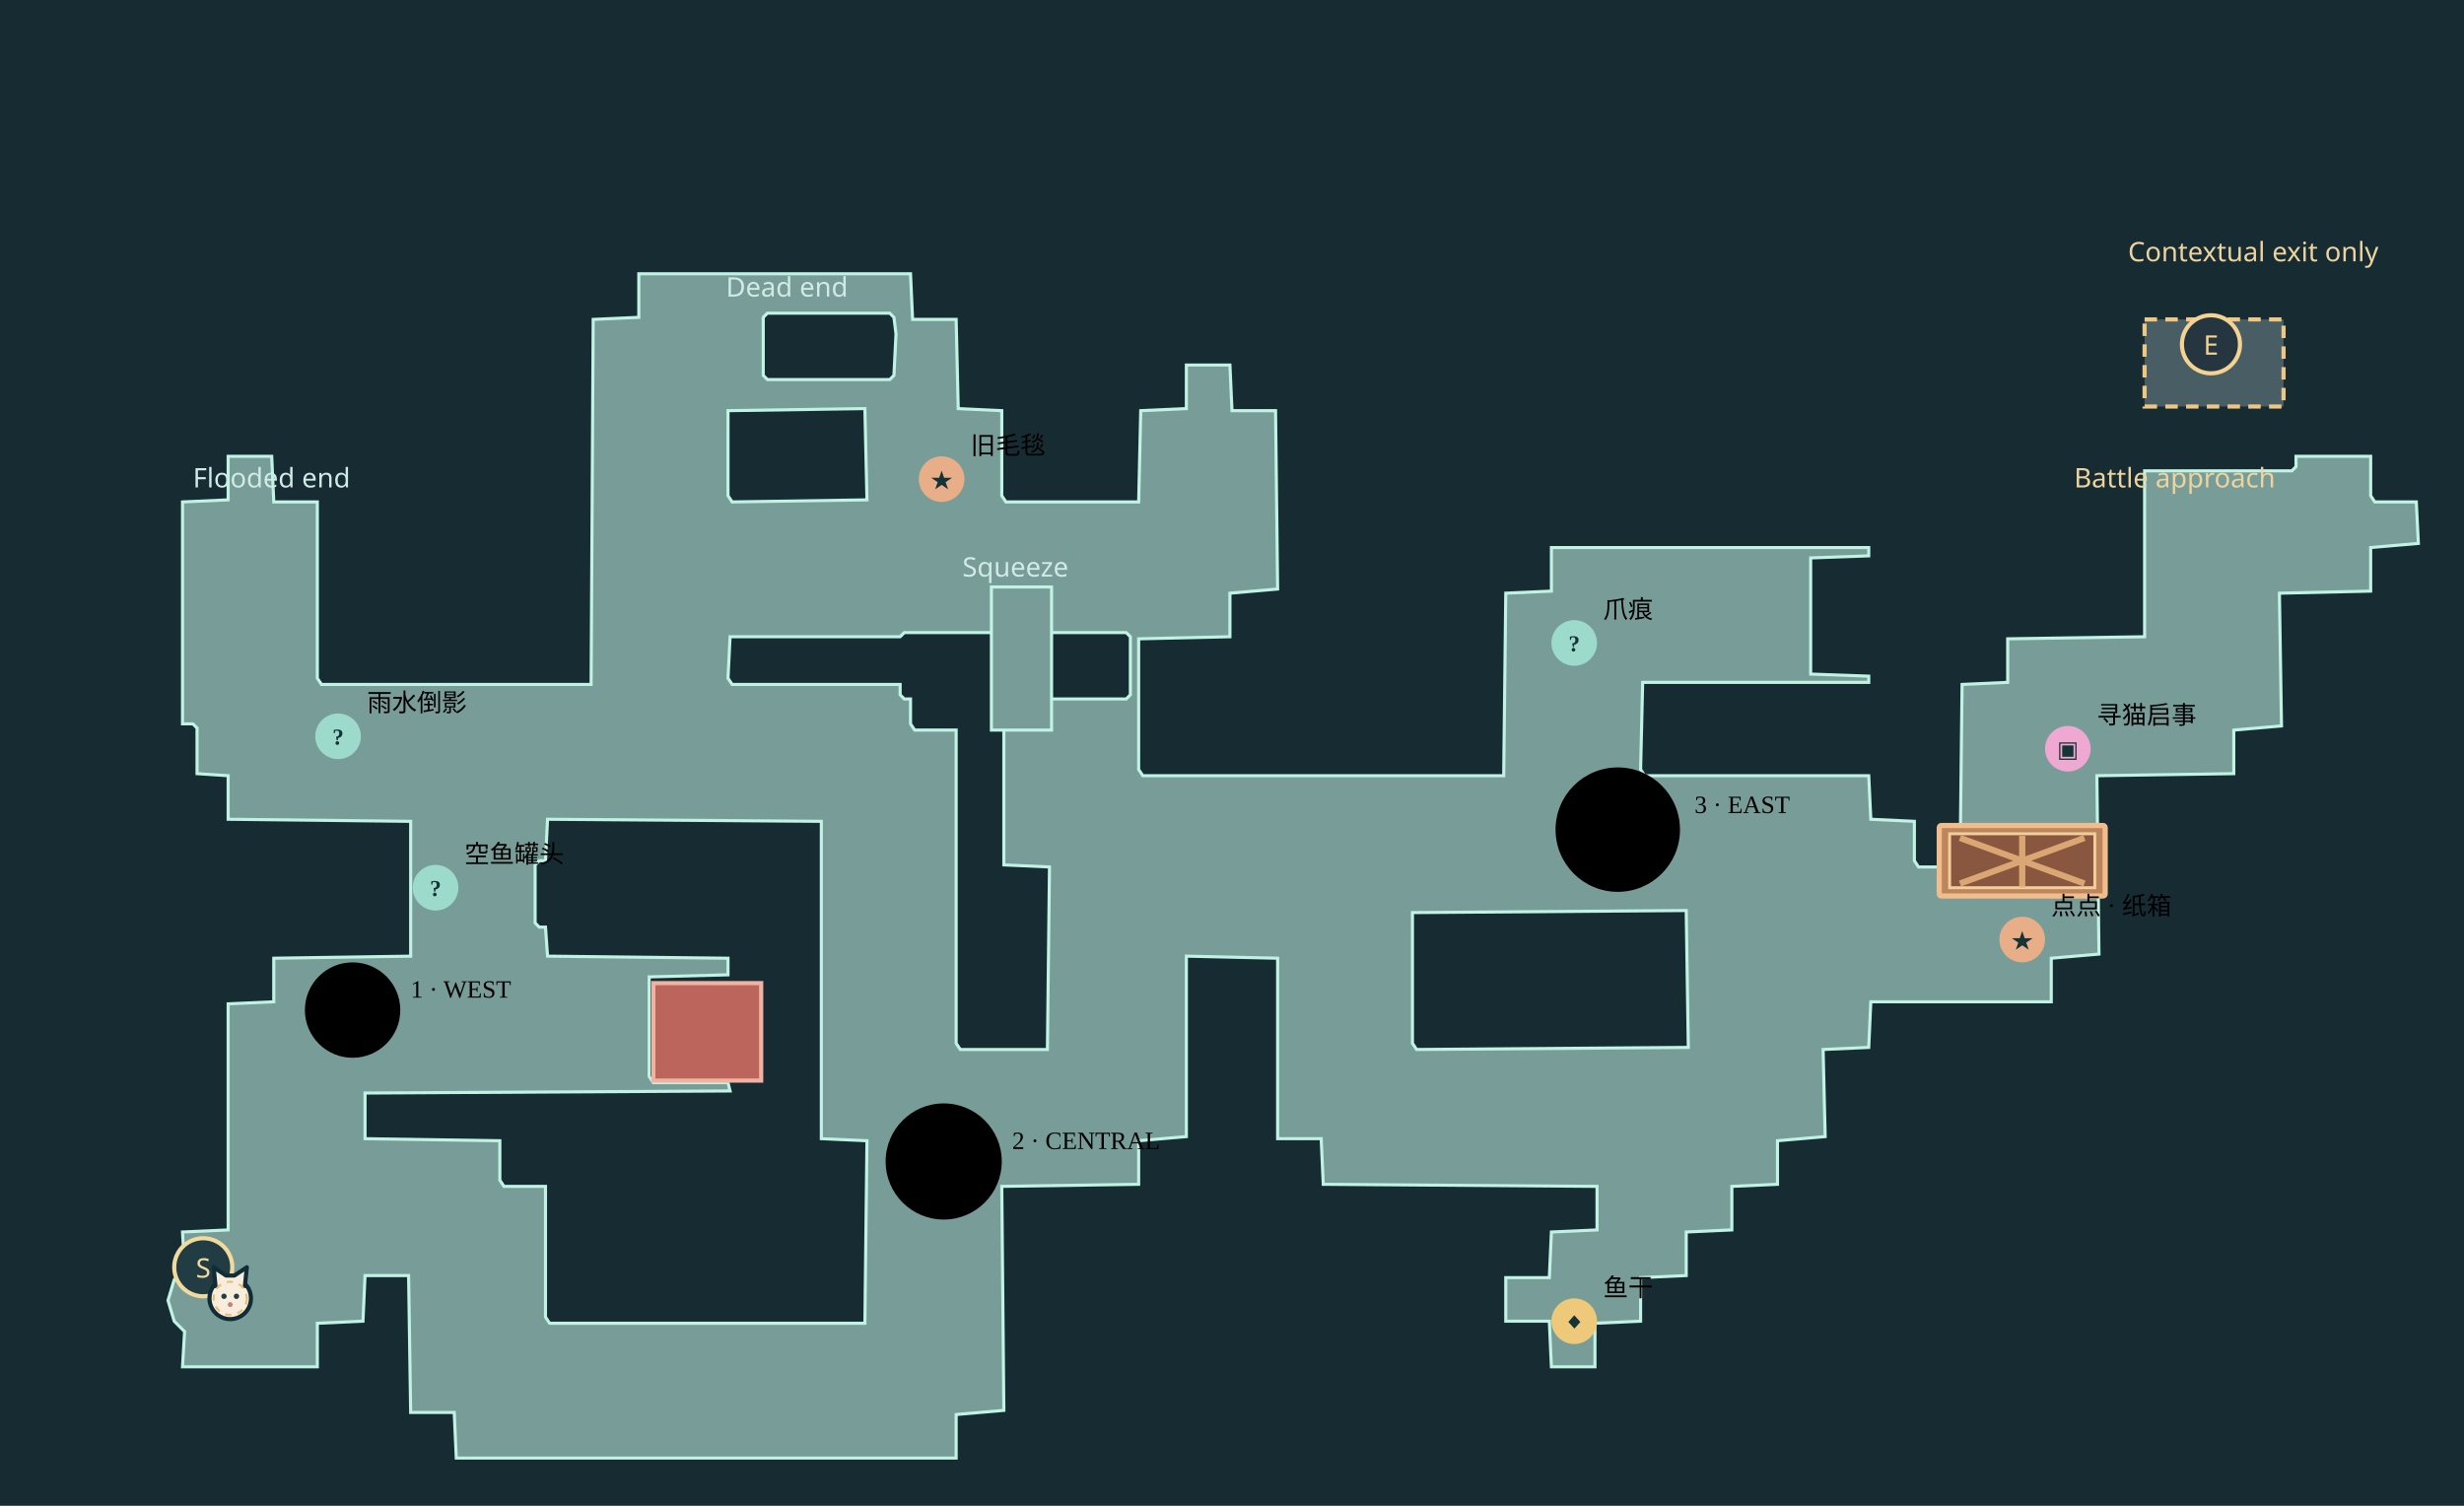
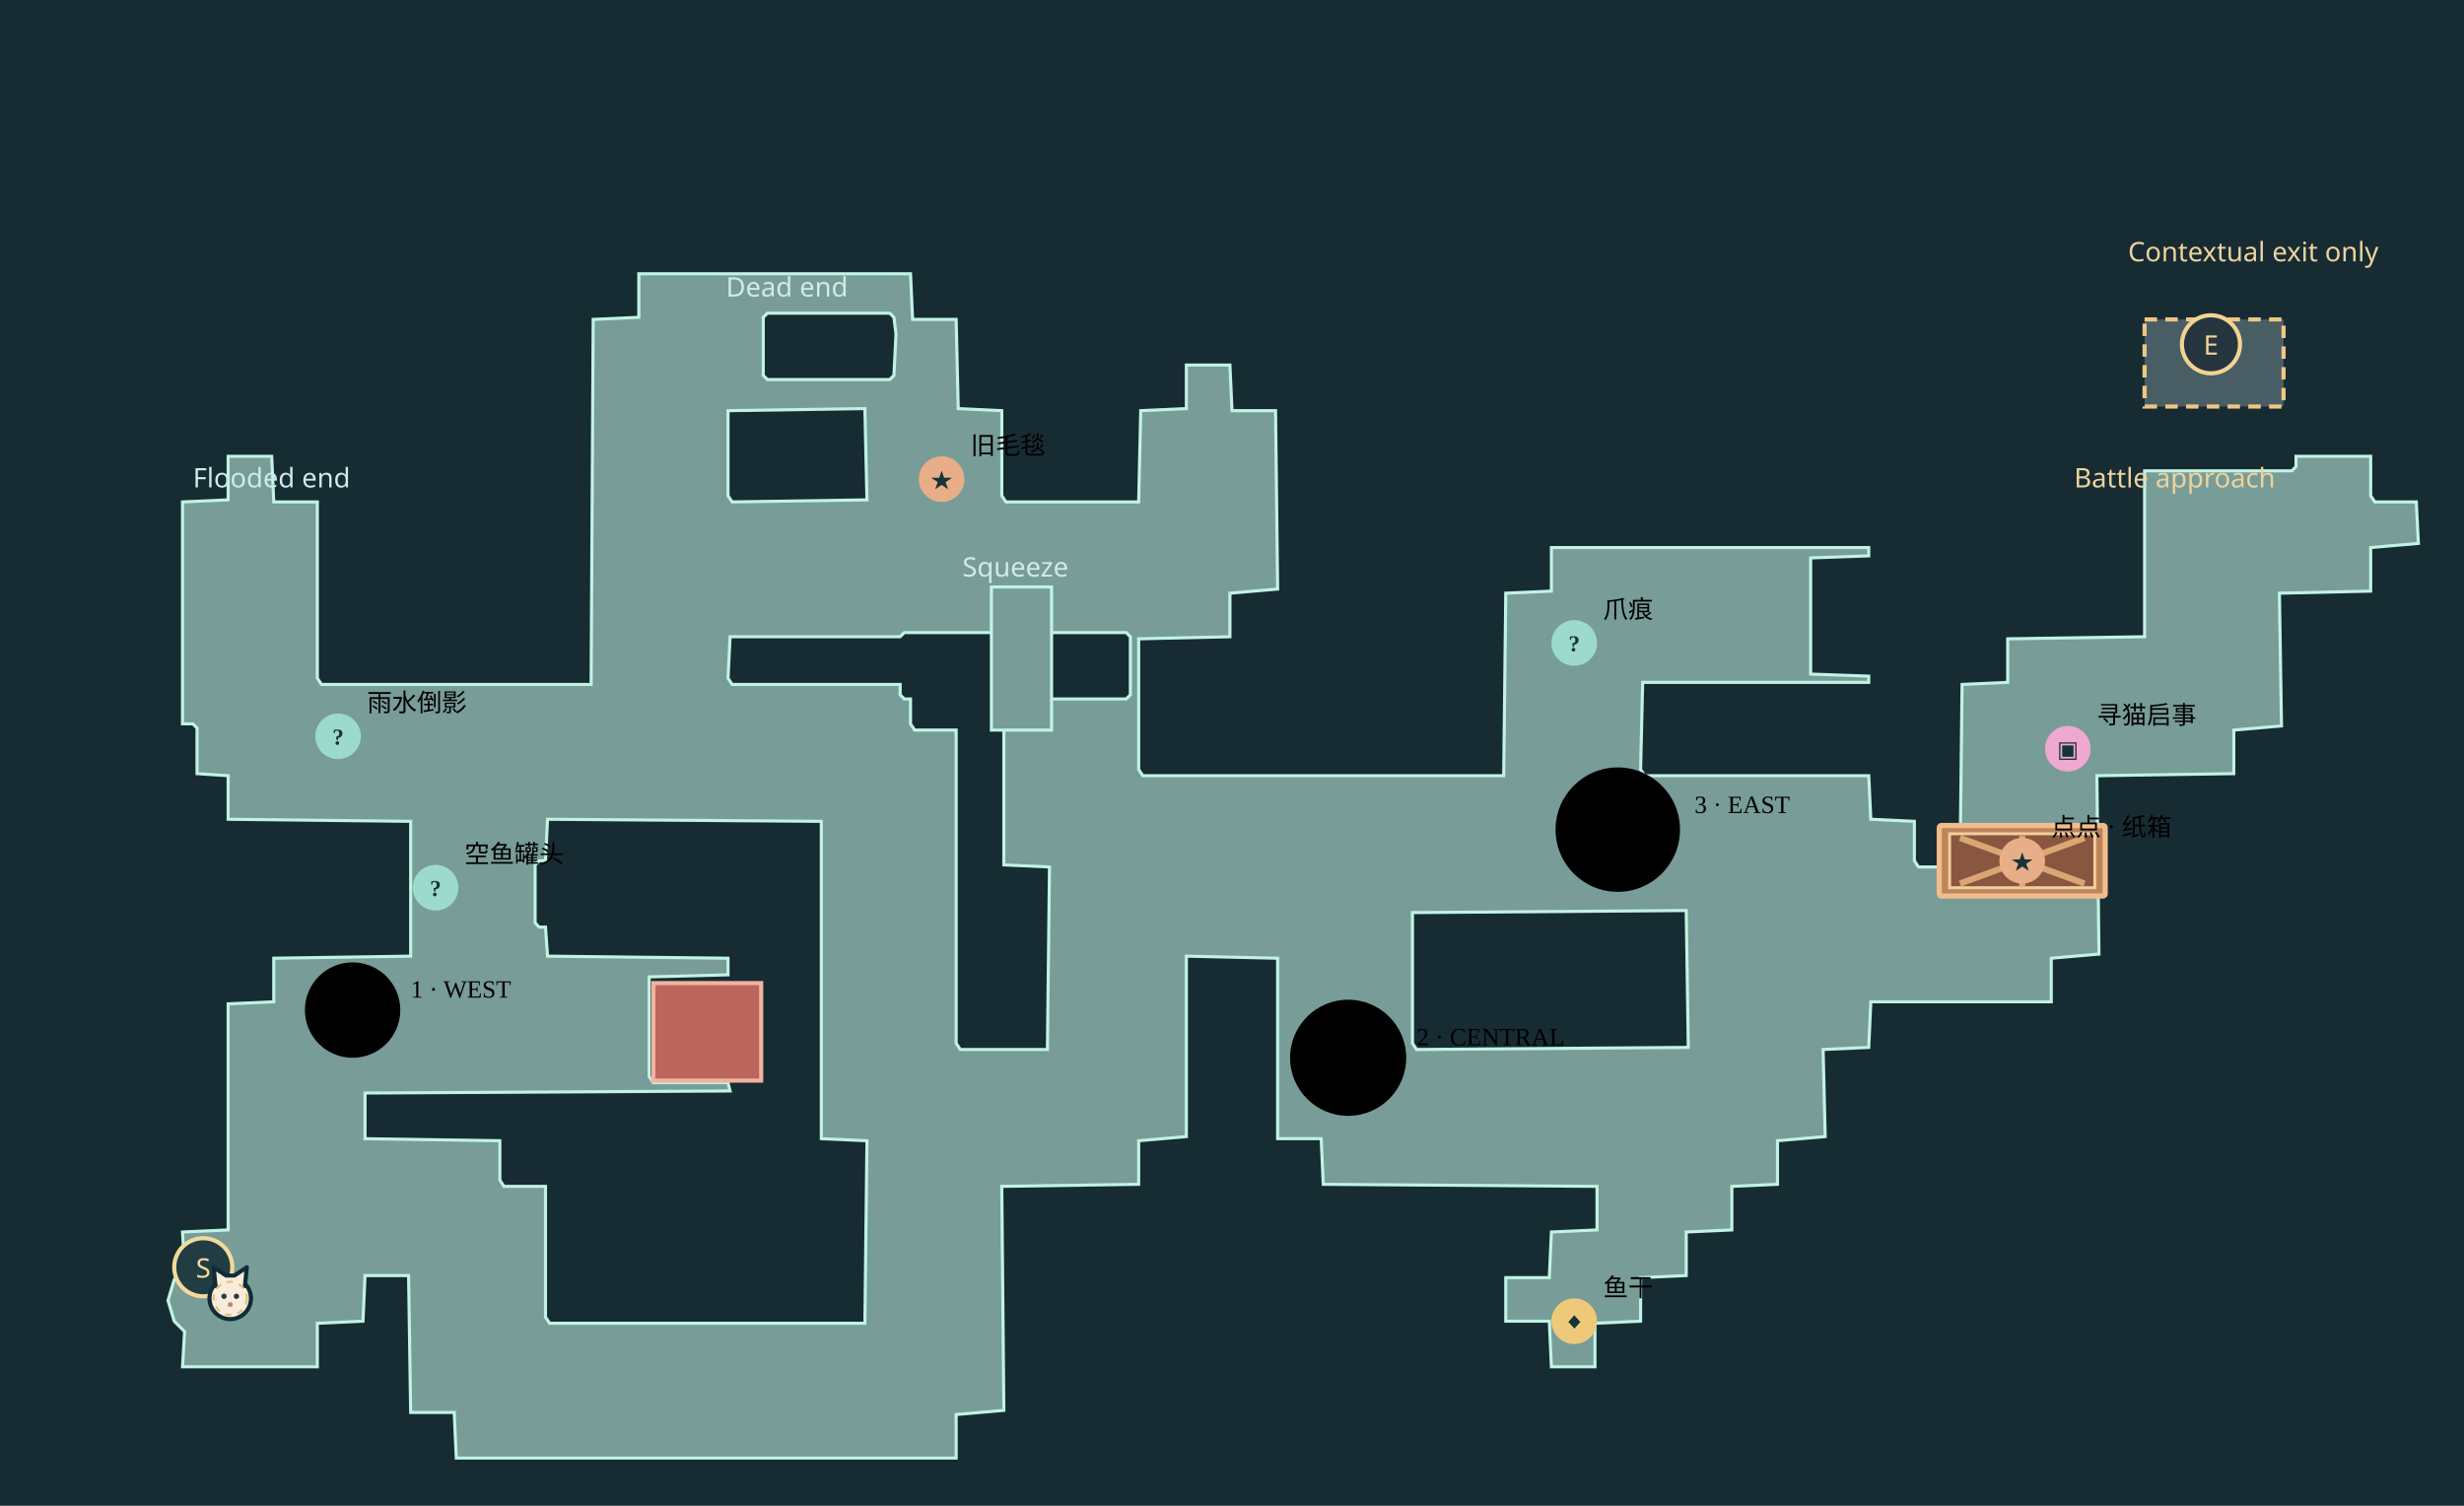
<svg xmlns="http://www.w3.org/2000/svg" viewBox="0 0 1188 726" width="1188" height="726" id="world" tabindex="0" role="img" aria-label="Rainy Alley graybox v0.4 walkable geometry only">
  <rect width="1188" height="726" fill="#172b33" />
  <path id="walkable" d="M 88 659 L 153 659 L 153 638 L 175 637 L 176 615 L 197 615 L 198 681 L 219 681 L 220 703 L 461 703 L 461 682 L 484 680 L 483 572 L 549 571 L 549 550 L 572 548 L 572 461 L 616 462 L 616 549 L 637 549 L 638 571 L 770 572 L 770 593 L 748 594 L 747 616 L 726 616 L 726 637 L 747 637 L 748 659 L 769 659 L 769 638 L 791 637 L 791 616 L 813 615 L 813 594 L 835 593 L 835 572 L 857 571 L 857 550 L 880 548 L 879 506 L 901 505 L 902 483 L 989 483 L 989 462 L 1012 460 L 1011 374 L 1077 373 L 1077 352 L 1100 350 L 1099 286 L 1143 285 L 1143 264 L 1166 262 L 1165 242 L 1145 242 L 1143 239 L 1143 220 L 1107 220 L 1107 225 L 1105 227 L 1034 227 L 1034 307 L 968 308 L 968 329 L 946 330 L 945 418 L 925 418 L 923 415 L 923 396 L 902 395 L 901 374 L 793 374 L 791 371 L 792 329 L 901 329 L 901 326 L 873 325 L 873 269 L 901 268 L 901 264 L 748 264 L 748 285 L 726 286 L 725 374 L 551 374 L 549 371 L 549 308 L 593 307 L 593 286 L 616 284 L 615 198 L 594 198 L 593 176 L 572 176 L 572 197 L 550 198 L 549 242 L 485 242 L 483 239 L 483 198 L 462 197 L 461 154 L 440 154 L 439 132 L 308 132 L 308 153 L 286 154 L 285 330 L 155 330 L 153 327 L 153 242 L 132 242 L 131 220 L 110 220 L 110 241 L 88 242 L 88 349 L 93 349 L 95 351 L 95 373 L 110 374 L 110 395 L 198 396 L 198 461 L 132 462 L 132 483 L 110 484 L 110 593 L 88 594 L 89 612 L 84 617 L 81 627 L 84 637 L 89 642 Z M 681 440 L 813 439 L 814 505 L 683 506 L 681 503 Z M 264 395 L 396 396 L 396 549 L 418 550 L 417 638 L 265 638 L 263 635 L 263 572 L 243 572 L 241 569 L 241 550 L 176 549 L 176 527 L 352 526 L 351 522 L 315 522 L 313 519 L 313 471 L 351 470 L 351 462 L 264 461 L 263 447 L 260 447 L 258 445 L 258 417 L 260 415 L 263 415 Z M 352 307 L 434 307 L 436 305 L 543 305 L 545 307 L 545 335 L 543 337 L 484 337 L 484 417 L 506 418 L 505 506 L 463 506 L 461 503 L 461 352 L 441 352 L 439 349 L 439 337 L 436 337 L 434 335 L 434 330 L 353 330 L 351 327 Z M 351 198 L 417 197 L 418 241 L 353 242 L 351 239 Z M 368 153 L 370 151 L 429 151 L 431 153 L 432 161 L 431 181 L 429 183 L 370 183 L 368 181 Z" fill="#789c97" fill-rule="evenodd" stroke="#c0f3e3" stroke-width="1.5" stroke-linejoin="miter" />
  <path id="squeeze-corridor" d="M 478 283 H 507 V 352 H 478 Z" fill="#789c97" stroke="#c0f3e3" stroke-width="1.5" stroke-linejoin="miter" />
  <path id="pushcart-blocker" d="M315 474 H367 V521 H315 Z" fill="#bc655c" stroke="#f1b3a1" stroke-width="2" />
  <path id="exit-platform-only" d="M1034 154 H1101 V196 H1034 Z" fill="#485e64" stroke="#efc783" stroke-width="2" stroke-dasharray="6 4" />
  <g id="crate-gate-visual" pointer-events="none" aria-label="Chapter 1 rescue crate blocking this passage">
    <rect id="crate-gate-hitbox" x="935" y="398" width="80" height="34" rx="1" fill="#bd855c" stroke="#f2bd8d" stroke-width="2.5" />
    <rect x="940" y="402" width="70" height="26" fill="#895640" stroke="#f3ce9d" stroke-width="1.4" />
    <path d="M 945 404 L 1005 426 M 1005 404 L 945 426 M 975 403 V 428" fill="none" stroke="#e9b57c" stroke-width="3" opacity=".85" />
  </g>
  <g id="fixed-geometry">
    <g id="obj-alley_blanket_stack" data-object-id="alley_blanket_stack" class="fixed-marker" transform="translate(454 231)">
      <circle class="fixed-icon" r="11" fill="#e8ae88" />
      <text text-anchor="middle" y="4" font-size="11" font-weight="bold" fill="#163337">★</text>
      <text class="fixed-text" x="14" y="-12">旧毛毯</text>
    </g>
    <g id="obj-alley_scratch_marks" data-object-id="alley_scratch_marks" class="fixed-marker" transform="translate(759 310)">
      <circle class="fixed-icon" r="11" fill="#9cdacc" />
      <text text-anchor="middle" y="4" font-size="11" font-weight="bold" fill="#163337">?</text>
      <text class="fixed-text" x="14" y="-12">爪痕</text>
    </g>
    <g id="obj-alley_puddle_reflection" data-object-id="alley_puddle_reflection" class="fixed-marker" transform="translate(163 355)">
      <circle class="fixed-icon" r="11" fill="#9cdacc" />
      <text text-anchor="middle" y="4" font-size="11" font-weight="bold" fill="#163337">?</text>
      <text class="fixed-text" x="14" y="-12">雨水倒影</text>
    </g>
    <g id="obj-alley_empty_fish_can" data-object-id="alley_empty_fish_can" class="fixed-marker" transform="translate(210 428)">
      <circle class="fixed-icon" r="11" fill="#9cdacc" />
      <text text-anchor="middle" y="4" font-size="11" font-weight="bold" fill="#163337">?</text>
      <text class="fixed-text" x="14" y="-12">空鱼罐头</text>
    </g>
    <g id="obj-alley_fish_dry" data-object-id="alley_fish_dry" class="fixed-marker" transform="translate(759 637)">
      <circle class="fixed-icon" r="11" fill="#edc979" />
      <text text-anchor="middle" y="4" font-size="11" font-weight="bold" fill="#163337">◆</text>
      <text class="fixed-text" x="14" y="-12">鱼干</text>
    </g>
-     <g id="obj-alley_crate" data-object-id="alley_crate" class="fixed-marker" transform="translate(975 453)">
+     <g id="obj-alley_crate" data-object-id="alley_crate" class="fixed-marker" transform="translate(975 415)">
      <circle class="fixed-icon" r="11" fill="#e8ae88" />
      <text text-anchor="middle" y="4" font-size="11" font-weight="bold" fill="#163337">★</text>
      <text class="fixed-text" x="14" y="-12">点点 · 纸箱</text>
    </g>
    <g id="obj-alley_poster" data-object-id="alley_poster" class="fixed-marker" transform="translate(997 361)">
      <circle class="fixed-icon" r="11" fill="#eea8d1" />
      <text text-anchor="middle" y="4" font-size="11" font-weight="bold" fill="#163337">▣</text>
      <text class="fixed-text" x="14" y="-12">寻猫启事</text>
    </g>
  </g>
  <g id="random-geometry">
    <g id="zone-rainy_random_west">
      <circle class="zone-outline" cx="170" cy="487" r="23" />
      <text class="zone-text" x="198" y="481">1 · WEST</text>
    </g>
    <g id="zone-rainy_random_central">
-       <circle class="zone-outline" cx="455" cy="560" r="28" />
-       <text class="zone-text" x="488" y="554">2 · CENTRAL</text>
+       <circle class="zone-outline" cx="650" cy="510" r="28" />
+       <text class="zone-text" x="683" y="504">2 · CENTRAL</text>
    </g>
    <g id="zone-rainy_random_east">
      <circle class="zone-outline" cx="780" cy="400" r="30" />
      <text class="zone-text" x="817" y="392">3 · EAST</text>
    </g>
  </g>
  <g pointer-events="none" id="landmarks" font-family="system-ui,sans-serif" font-size="13">
    <g transform="translate(98 611)">
      <circle r="14" fill="#223c43" stroke="#f2da9d" stroke-width="2" />
      <text text-anchor="middle" y="5" fill="#f2da9d">S</text>
    </g>
    <g transform="translate(1066 166)">
      <circle r="14" fill="#263640" stroke="#f4d392" stroke-width="2" />
      <text text-anchor="middle" y="5" fill="#f4d392">E</text>
    </g>
    <text x="1026" y="126" fill="#edd39d">Contextual exit only</text>
    <text x="1000" y="235" fill="#edd39d">Battle approach</text>
    <text x="350" y="143" fill="#d0ebe6">Dead end</text>
    <text x="93" y="235" fill="#d0ebe6">Flooded end</text>
    <text x="464" y="278" fill="#d0ebe6">Squeeze</text>
  </g>
  <polyline id="route-preview" points="" fill="none" stroke="#f9d37e" stroke-width="3" stroke-dasharray="6 5" stroke-linecap="round" stroke-linejoin="round" pointer-events="none" />
  <g id="player" transform="translate(111 626)" pointer-events="none">
    <circle r="10" fill="#f8ecdc" stroke="#102c36" stroke-width="2" />
    <path d="M-7 -5 L-8 -15 L-2 -11 L2 -11 L8 -15 L7 -5" fill="#f8ecdc" stroke="#102c36" stroke-width="2" stroke-linejoin="round" />
    <circle cx="-3" cy="-1" r="1.3" fill="#243d43" />
    <circle cx="3" cy="-1" r="1.3" fill="#243d43" />
    <circle cy="3" r="1.2" fill="#be857a" />
    <circle r="8" fill="none" stroke="#e6be70" stroke-dasharray="3 3" stroke-width="1" />
  </g>
</svg>
